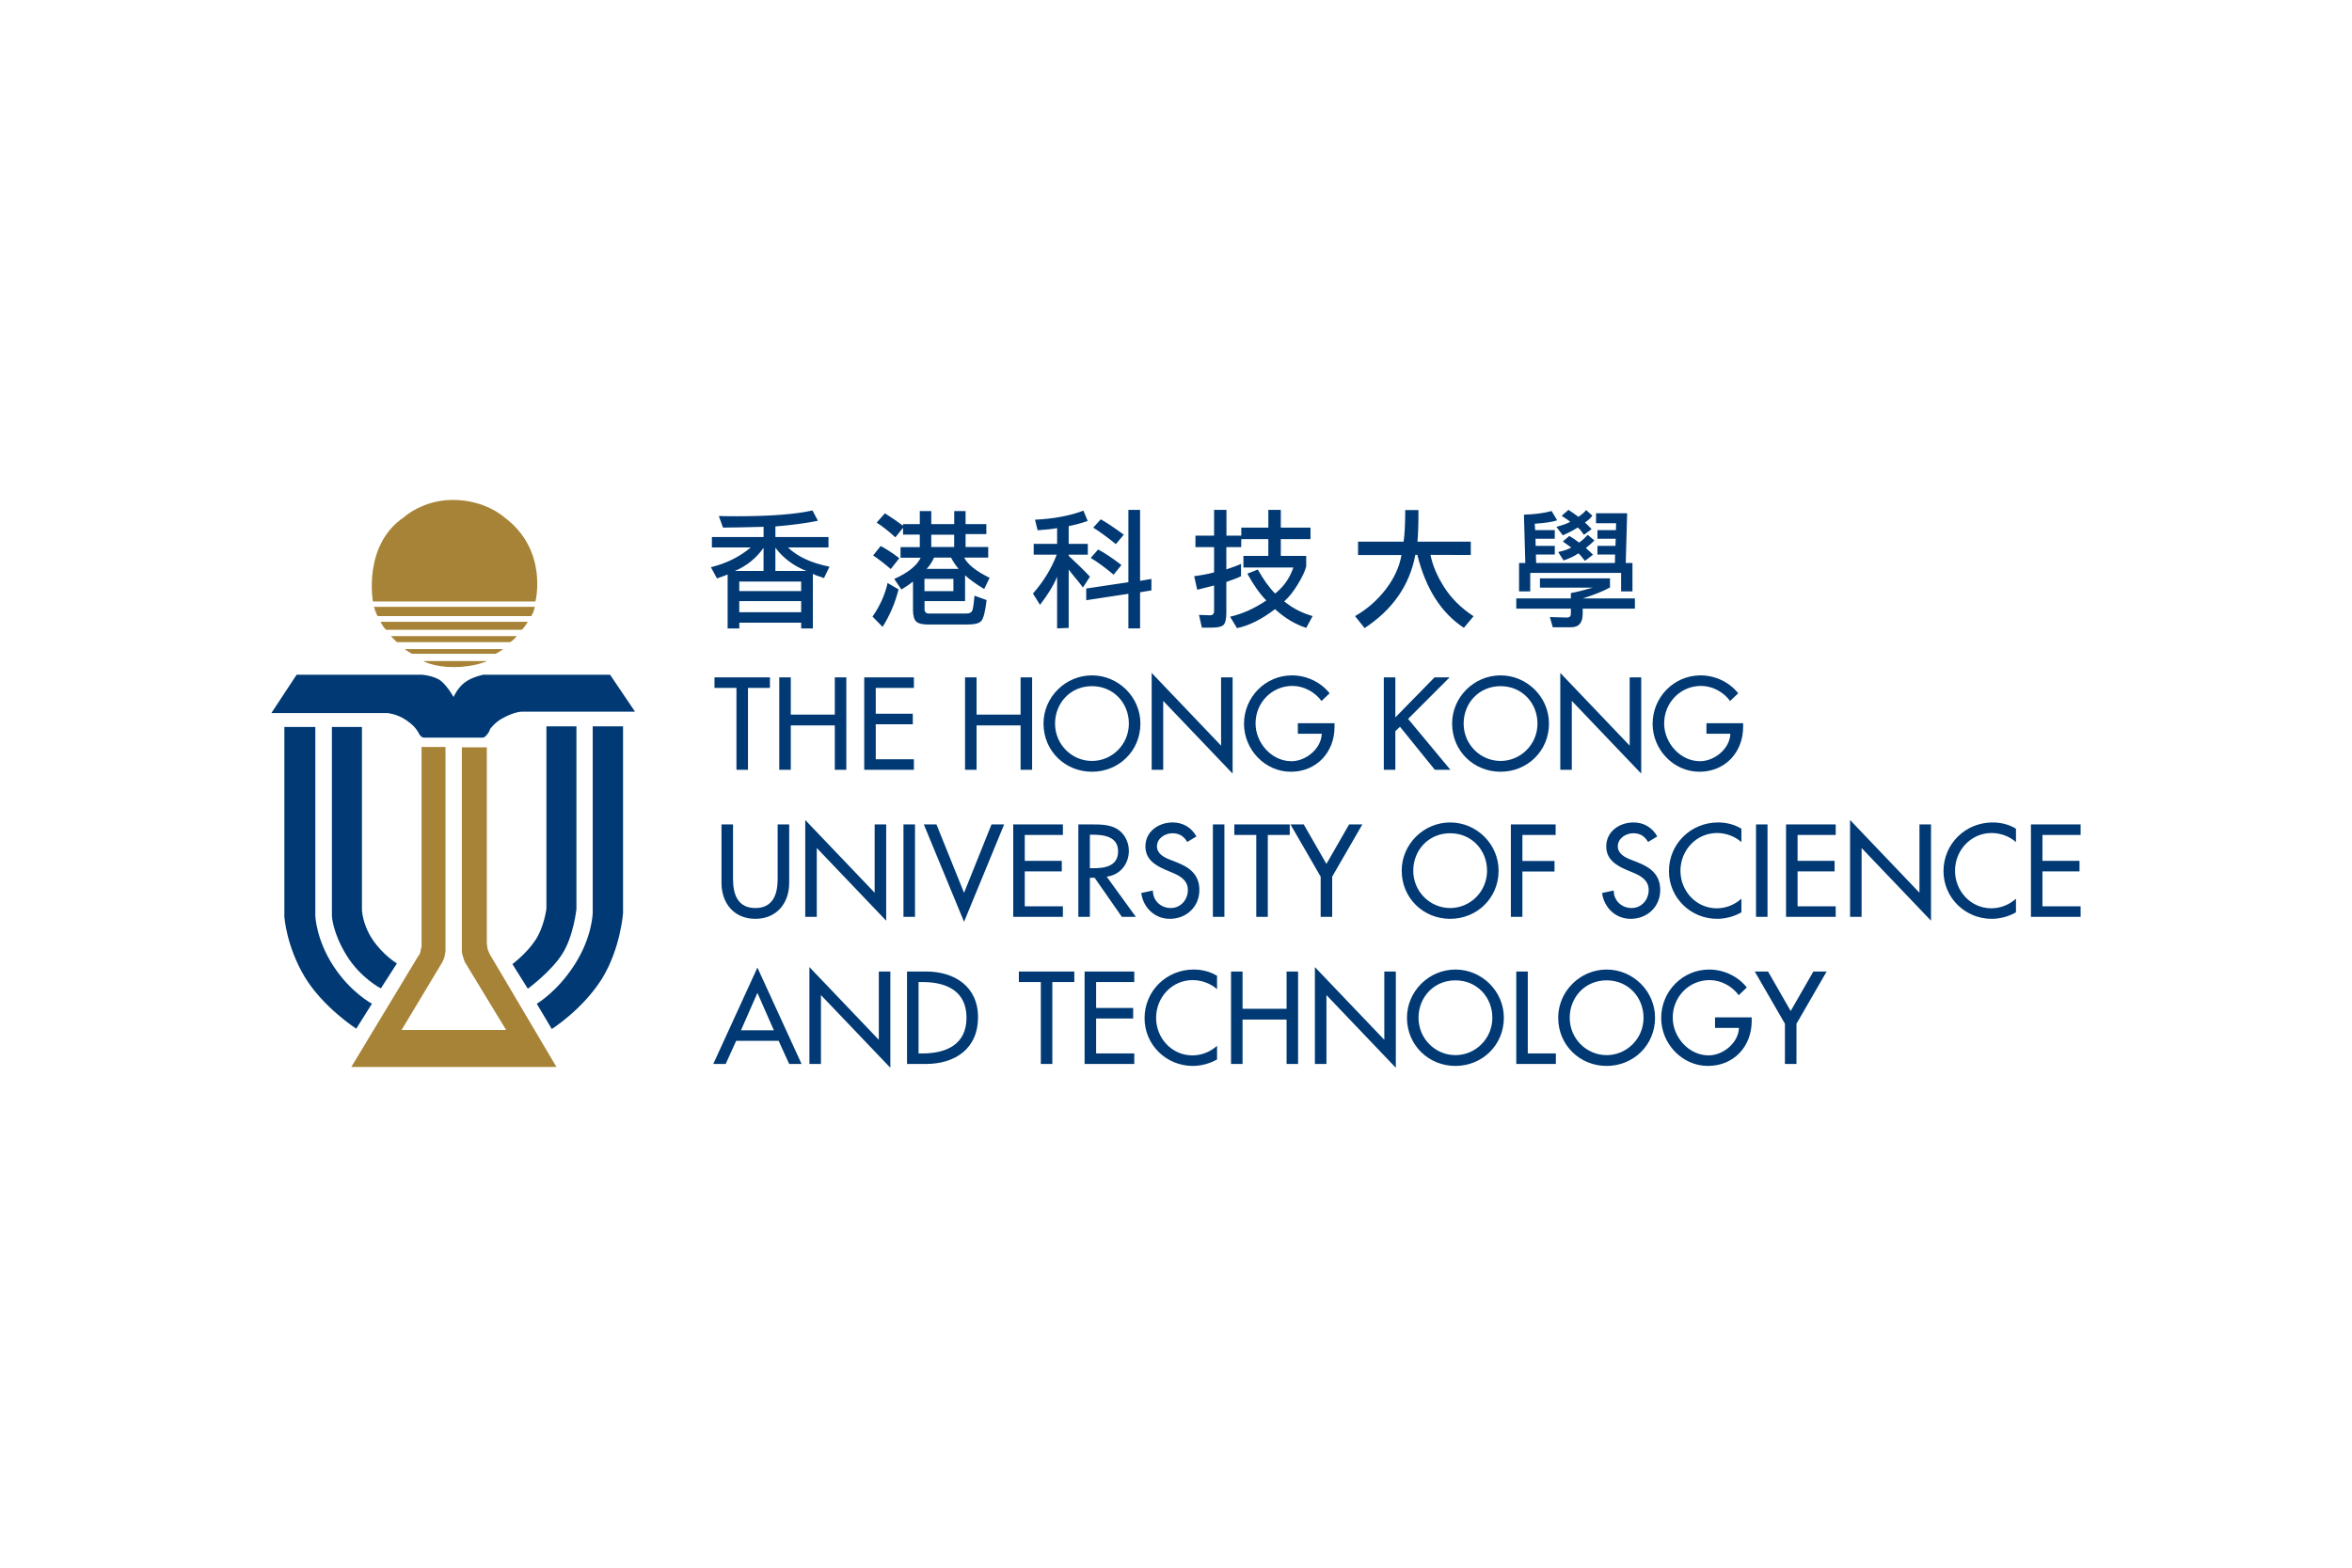
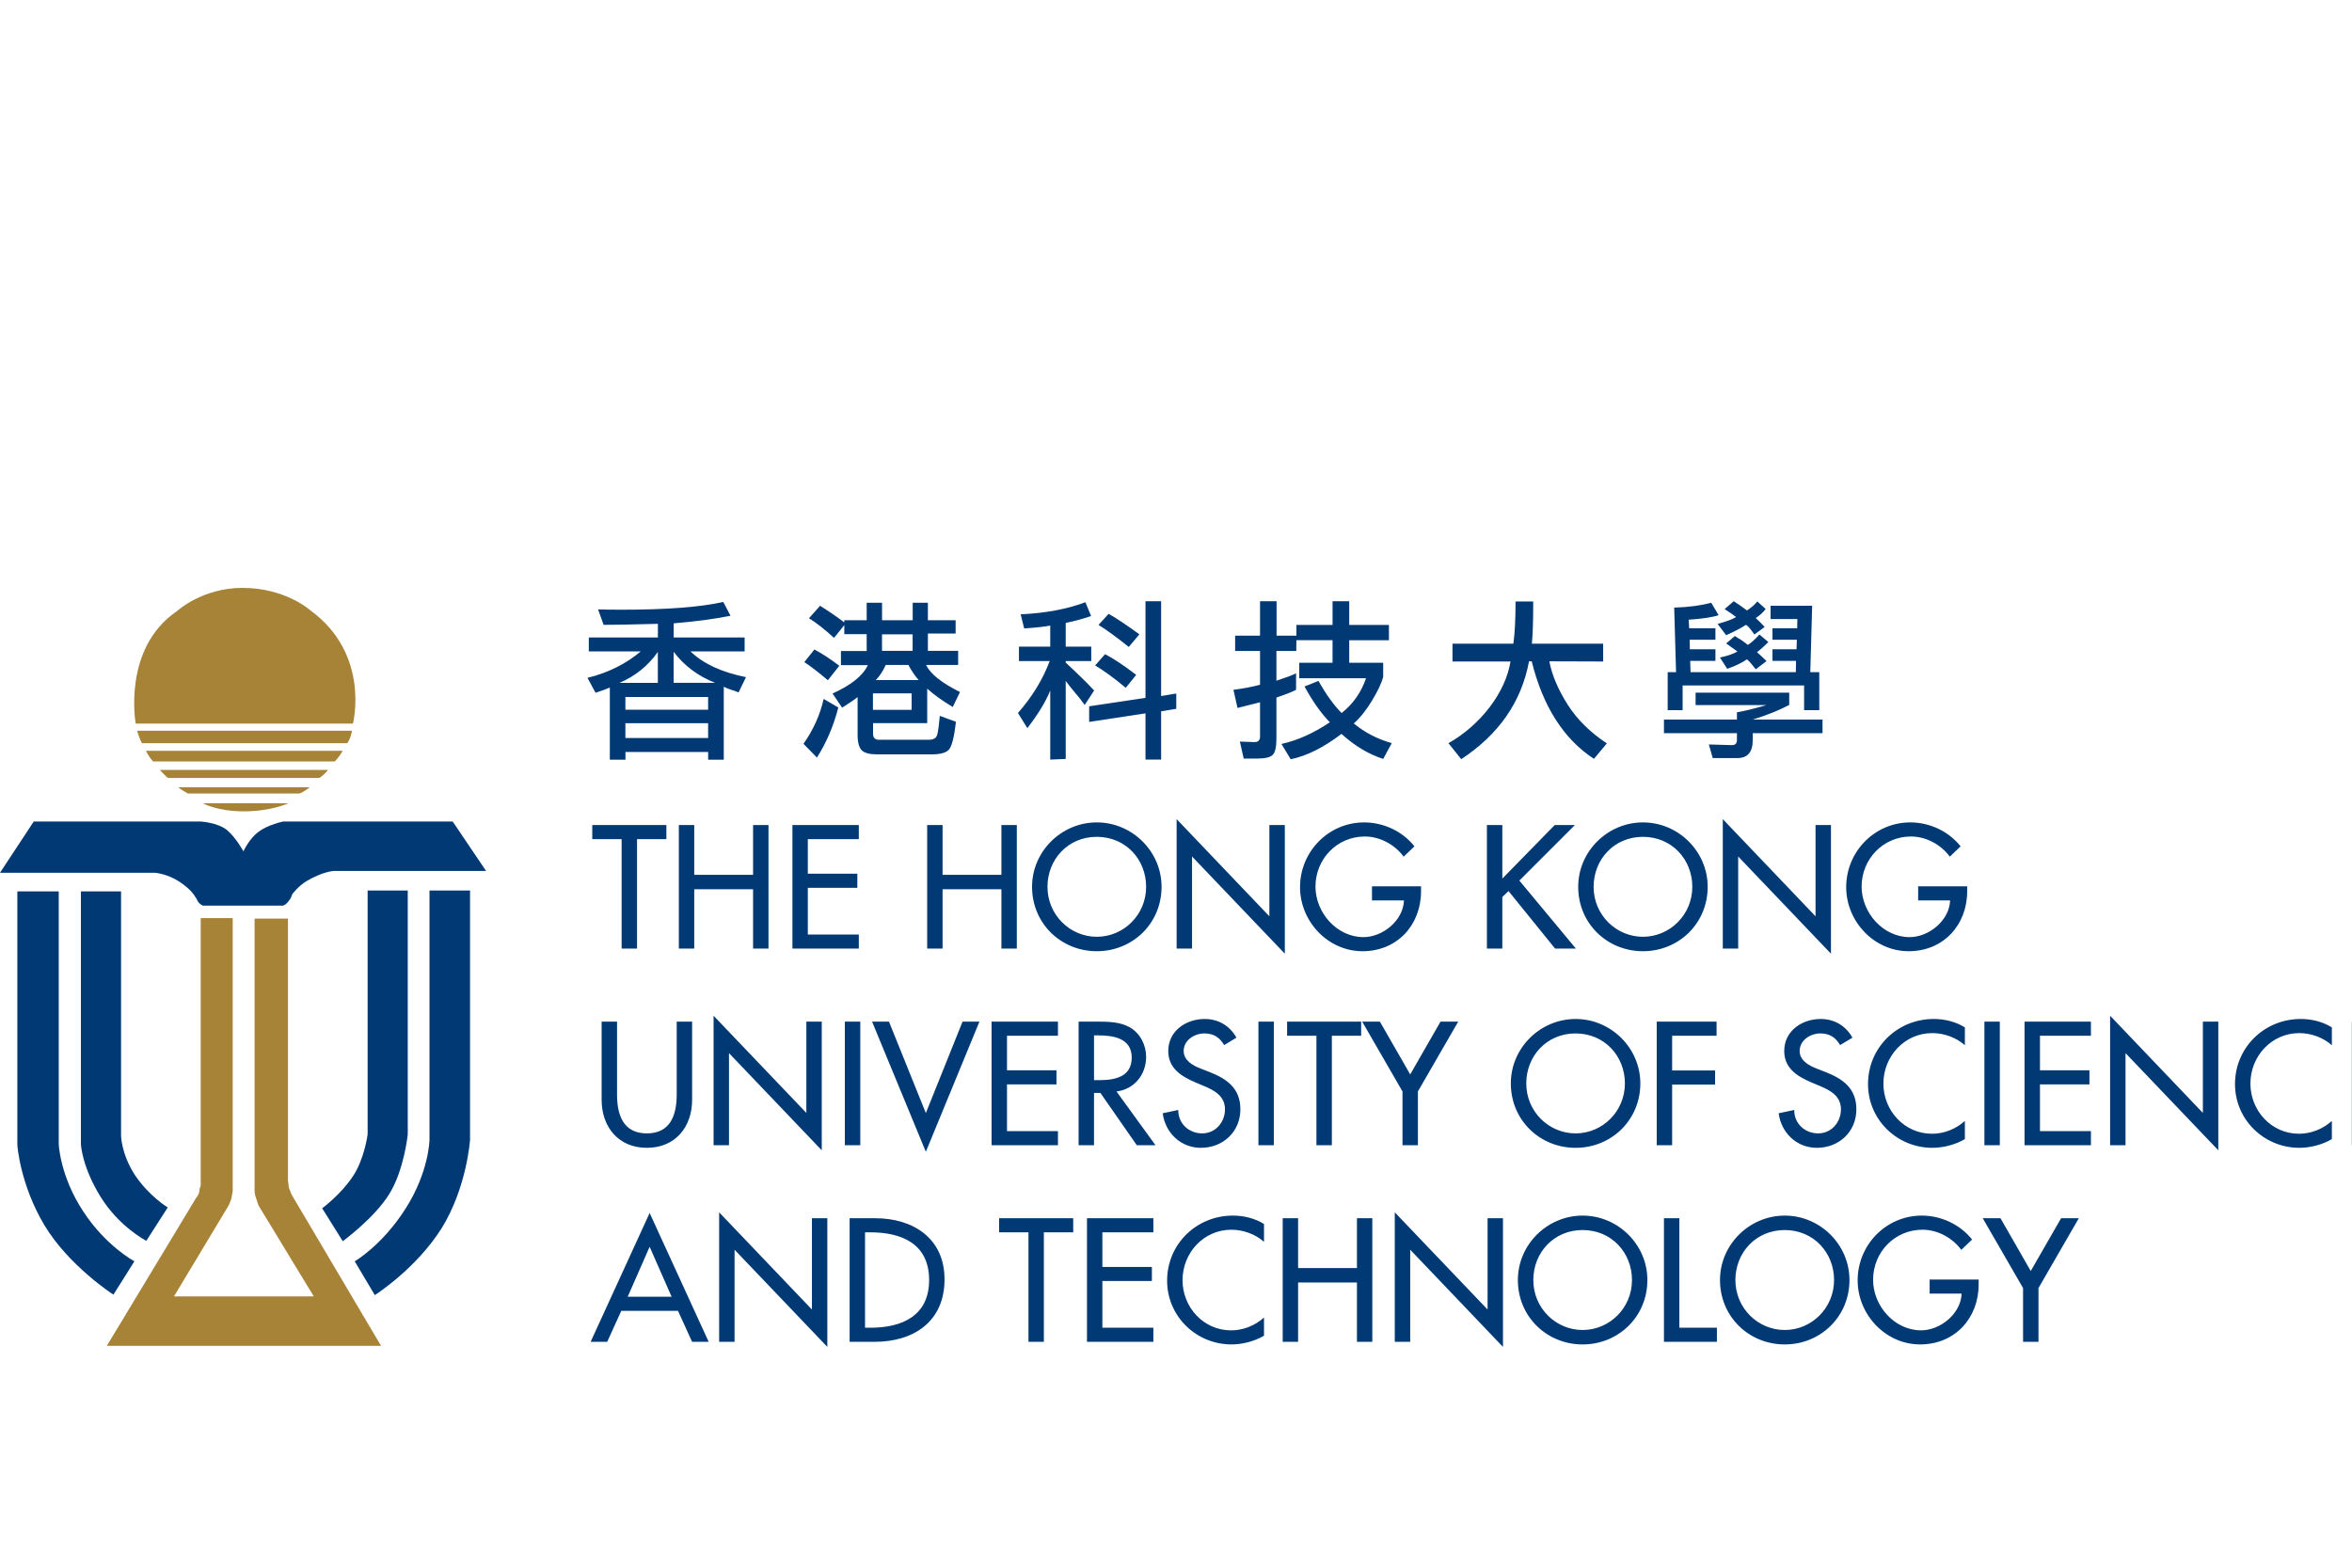
- <svg xmlns="http://www.w3.org/2000/svg" height="800" width="1200" viewBox="-46.268 -24.208 400.99 145.248">
+ <svg xmlns="http://www.w3.org/2000/svg" height="800" width="1200" viewBox="0 0 300 50">
  <path d="M44.283 19.817c.457-.571.617-1.592.617-1.592H17.485s.339 1.131.625 1.592zm-1.593 2.326c.51-.454 1.029-1.363 1.029-1.363H18.616s.282.682.911 1.363zm-1.98 2.104c.621-.339 1.131-1.025 1.131-1.025H20.38s.511.571 1.016 1.025zm-2.506 1.987c.621-.233 1.307-.799 1.307-.799H22.769s0 .123 1.188.799zm-12.321 1.245s1.763 1.03 5.225 1.03c3.466 0 5.674-1.03 5.674-1.03z" fill="#A78337" />
  <path d="M25.601 29.81s2.103.11 3.344 1.075c1.196 1.027 2.106 2.726 2.106 2.726s.739-1.637 1.935-2.493c1.188-.916 3.123-1.308 3.123-1.308h21.633L62 36.113H42.576s-1.36.055-3.405 1.255c-1.082.615-1.882 1.696-1.882 1.696s-.159.512-.392.79c-.229.29-.4.521-.677.627-.29.123-.229.055-.229.055H25.883s-.409-.161-.621-.51c-.229-.339-.061-.222-.285-.5-.171-.282-.572-1.028-2.103-2.048-1.588-1.033-3.124-1.136-3.124-1.136H0l4.303-6.532z" fill="#003974" />
  <path d="M10.321 38.722V70.97s.115 2.85 2.502 6.704c2.384 3.861 5.842 5.625 5.842 5.625l2.73-4.258s-2.379-1.425-4.2-4.152c-1.755-2.718-1.755-5.054-1.755-5.054V38.722zm36.57-.111V69.72s-.396 3.127-1.874 5.34c-1.478 2.271-3.923 4.09-3.923 4.09l2.625 4.198s3.968-2.891 5.895-5.961c1.935-3.062 2.396-7.667 2.396-7.667V38.611z" fill="#003974" />
  <path d="M2.213 38.722v32.367s.335 5.001 3.454 10.222c3.135 5.217 8.802 8.855 8.802 8.855l2.674-4.255s-3.637-1.931-6.528-6.368c-2.964-4.482-3.123-8.573-3.123-8.573V38.722z" fill="#003974" />
  <path d="M25.601 42.128v34.183s-.126.117-.167.62c-.061.518-.4.861-.4.861l-11.41 18.905h34.978l-11.418-19.31-.338-.857-.115-.902V42.189h-4.258v34.7s0 .499.171.903c.106.399.343 1.017.343 1.017l7.034 11.581H22.192l6.924-11.524s.229-.396.4-.964c.118-.514.167-1.013.167-1.013V42.128z" fill="#A78337" />
  <path d="M54.783 38.611V70.41s-.049 4.087-3.062 8.799c-3.008 4.718-6.475 6.702-6.475 6.702l2.56 4.312s5.217-3.294 8.516-8.516c3.237-5.226 3.633-11.297 3.633-11.297V38.611z" fill="#003974" />
  <path d="M17.31 17.315s-1.755-9.59 5.283-14.367c0 0 3.18-2.948 8.34-2.948 5.515 0 8.688 2.892 8.688 2.892 7.667 5.616 5.397 14.423 5.397 14.423z" fill="#A78337" />
  <path d="M92.318 12.608v9.311h-1.992v-.986H79.779v.986h-1.995v-9.202c-.355.157-.963.38-1.82.666l-1.031-1.909c2.602-.629 4.868-1.752 6.797-3.368h-6.626v-1.78h8.812v-1.74c-3.217.085-5.524.131-6.924.131l-.708-1.974c.814.029 1.823.042 3.023.042 5.703 0 10.018-.328 12.948-.988l.922 1.76c-1.945.4-4.36.723-7.247.966v1.802h9.048v1.78h-6.905c1.629 1.572 3.988 2.666 7.077 3.282l-.945 1.952c-.285-.131-.6-.245-.943-.343-.342-.102-.658-.229-.944-.388zm-13.3-.491h4.891V8.169c-1.245 1.773-2.875 3.087-4.891 3.948zm11.304 1.8H79.769v1.63h10.553zM79.769 19.15h10.553v-1.889H79.769zm6.156-11.002v3.968h5.297c-2.188-.86-3.954-2.182-5.297-3.968zm21 7.109c-.585 2.319-1.494 4.449-2.723 6.393l-1.717-1.759c1.26-1.786 2.117-3.695 2.574-5.725zm-1.329-3.474c-1.159-.985-2.159-1.757-3.002-2.314l1.286-1.61c1.017.544 2.074 1.238 3.174 2.079zm2.097-7.656h2.854V1.896h1.959v2.232h3.911V1.896h1.935v2.232h3.539v1.694h-3.539v2.209h3.86v1.8h-4.097c.571 1.16 2.017 2.311 4.333 3.454l-.923 1.909c-1.315-.787-2.403-1.566-3.259-2.338v4.397h-6.906v1.372c0 .5.251.751.751.751h6.369c.6 0 .957-.222 1.071-.666.115-.457.223-1.25.323-2.38l2.06.751c-.229 1.987-.537 3.181-.923 3.581-.372.388-1.108.58-2.208.58h-6.948c-.916 0-1.56-.171-1.931-.514-.356-.357-.535-1.022-.535-1.994v-4.805c-.359.299-1.016.751-1.973 1.352l-1.224-1.803c2.374-1.071 3.875-2.279 4.503-3.625h-3.431v-1.8h3.282V5.907h-2.854V4.749l-1.309 1.629c-1.172-1.071-2.237-1.908-3.195-2.508l1.415-1.588c1.217.773 2.246 1.479 3.089 2.124v-.279zm3.651 9.33v2.103h4.934v-2.103zm1.631-3.625c-.316.731-.736 1.375-1.266 1.931h5.468c-.471-.528-.908-1.171-1.308-1.931zm-.473-3.903v2.102h3.905V5.929zM133.96 4.81c-.756.144-1.864.266-3.325.364l-.449-1.8c3.202-.156 5.954-.671 8.256-1.544l.729 1.76c-1.029.356-2.109.65-3.238.879v3.025h3.259v1.844h-3.259v.193c1.6 1.486 2.809 2.674 3.625 3.56l-1.201 1.845c-.431-.6-.857-1.143-1.288-1.63-.373-.443-.751-.922-1.136-1.437v9.953l-1.974.085V13.09c-.542 1.372-1.516 2.975-2.917 4.805l-1.202-1.931c1.802-2.046 3.153-4.254 4.053-6.627h-3.925V7.493h3.99V4.81zm4.963 12.292v-1.995l7.186-1.074V1.7h1.993v12.099l1.932-.323v1.953l-1.932.321v6.156h-1.993v-5.898zm4.669-4.355c-1.473-1.229-2.774-2.18-3.903-2.854l1.266-1.437c1.071.559 2.394 1.437 3.969 2.64zm.385-5.213c-1.585-1.271-2.874-2.208-3.86-2.809l1.287-1.416c.931.517 2.238 1.388 3.925 2.616zm21.363.517h-2.531v3.793c1.144-.372 1.98-.686 2.506-.943v2.102c-.44.244-1.277.572-2.506.987v5.255c0 1.015-.146 1.686-.433 2.017-.302.343-.979.514-2.041.514h-1.698l-.49-2.168 1.862.066c.474 0 .71-.237.71-.708v-4.375c-1.217.314-2.173.558-2.874.729l-.517-2.318c1.243-.156 2.373-.371 3.391-.642V8.051h-3.175V6.096h3.175V1.7h2.11v4.396h2.531V4.725h4.609V1.7h2.126v3.025h5.063v1.952h-5.063v2.874h4.332v1.78c-.188.774-.657 1.78-1.412 3.025-.747 1.245-1.527 2.225-2.343 2.939 1.433 1.172 3.044 2.009 4.85 2.509l-1.095 2.017c-1.887-.615-3.658-1.681-5.319-3.196-2.258 1.728-4.417 2.81-6.479 3.239l-1.176-1.951c2.058-.459 4.114-1.38 6.173-2.768-1.099-1.115-2.181-2.638-3.233-4.568l1.78-.708c.983 1.745 1.967 3.111 2.955 4.096 1.462-1.157 2.498-2.638 3.111-4.439h-8.517V9.55h4.246V6.676h-4.609zm32.28 1.318c.331 1.745 1.103 3.573 2.315 5.491 1.217 1.916 2.891 3.574 5.021 4.977l-1.648 1.973c-3.862-2.531-6.507-6.679-7.937-12.44h-.343c-.96 5.162-3.841 9.321-8.646 12.484l-1.629-2.04c2.028-1.157 3.776-2.68 5.233-4.568 1.441-1.886 2.339-3.837 2.683-5.854h-7.402V7.117h7.766c.184-1.302.277-3.095.277-5.384h2.254c0 2.46-.058 4.254-.172 5.384h9.092v2.274zm30.597 4.001v1.564c-1.257.672-2.809 1.294-4.653 1.866h8.9v1.737h-8.9v.879c0 1.53-.653 2.295-1.952 2.295h-3.15l-.495-1.736 2.936.085c.433 0 .646-.215.646-.644v-.879h-9.309V16.8h9.309v-.923c.988-.171 2.237-.477 3.756-.922h-9.03V13.37zm1.896-.923H214.62V15.6h-1.906v-4.847h1.069l-.237-8.237c1.861-.057 3.438-.266 4.72-.622l.947 1.585c-.801.273-2.074.465-3.821.58l.065 1.094h3.347v1.46h-3.282l.021 1.222h3.262v1.48h-3.217l.041 1.437h13.432l.024-1.437h-3.005v-1.48h3.07l.041-1.222h-3.111v-1.46h3.151l.025-1.18h-3.414V2.279h5.3l-.237 8.474h1.144V15.6h-1.935v-3.153zm-7.431-7.722c-.711.457-1.551.895-2.507 1.31l-1.095-1.438c1.201-.329 1.989-.623 2.36-.88-.358-.286-.845-.62-1.462-1.008l1.16-1.008c.56.359 1.127.751 1.697 1.18.613-.414 1.05-.8 1.308-1.157l1.068.965c-.31.429-.734.815-1.265 1.158.285.257.669.637 1.14 1.136l-1.311.966c-.57-.816-.934-1.224-1.093-1.224zm.131 4.397c-.657.457-1.494.857-2.507 1.2l-.923-1.437c.984-.212 1.73-.471 2.229-.772-.285-.213-.767-.556-1.437-1.028l1.114-.943c.274.184.523.343.752.472.273.185.571.406.901.663.425-.269.923-.714 1.479-1.328l1.135.965c-.526.529-1.013.958-1.453 1.286.412.359.82.737 1.221 1.138l-1.376 1.05c-.654-.844-1.037-1.266-1.135-1.266zM81.254 46.019h-1.965V32.053h-3.744v-1.798h9.451v1.798h-3.742zm14.802-9.408v-6.357h1.966v15.764h-1.966V38.45h-7.505v7.569h-1.964V30.254h1.964v6.357zm5.019-6.357h8.467v1.798h-6.503v4.412h6.315v1.797h-6.315v5.959h6.503v1.798h-8.467zm26.656 6.357v-6.357h1.965v15.764h-1.965V38.45h-7.505v7.569h-1.965V30.254h1.965v6.357zm20.427 1.524c0 4.685-3.7 8.218-8.259 8.218s-8.259-3.533-8.259-8.218c0-4.515 3.741-8.215 8.259-8.215 4.515 0 8.259 3.7 8.259 8.215zm-1.967 0c0-3.47-2.591-6.376-6.292-6.376-3.702 0-6.292 2.906-6.292 6.376 0 3.597 2.884 6.376 6.292 6.376 3.407.001 6.292-2.779 6.292-6.376zm3.89-8.634l11.83 12.398V30.254h1.969v16.413l-11.834-12.398v11.75h-1.965zm31.172 8.573v.627c0 4.328-3.054 7.652-7.463 7.652-4.412 0-7.969-3.805-7.969-8.174 0-4.538 3.643-8.259 8.173-8.259 2.45 0 4.875 1.107 6.422 3.054l-1.38 1.315c-1.131-1.547-3.032-2.572-4.956-2.572-3.531 0-6.29 2.864-6.29 6.397 0 3.306 2.718 6.441 6.123 6.441 2.449 0 5.078-2.114 5.164-4.683h-4.078v-1.798zm17.057-7.82h2.572l-7.087 7.087 7.213 8.677h-2.653l-5.94-7.338-.792.752v6.585h-1.967V30.254h1.967v6.835zm19.506 7.881c0 4.685-3.698 8.218-8.255 8.218s-8.259-3.533-8.259-8.218c0-4.515 3.744-8.215 8.259-8.215 4.515 0 8.255 3.7 8.255 8.215zm-1.96 0c0-3.47-2.596-6.376-6.295-6.376s-6.295 2.906-6.295 6.376c0 3.597 2.886 6.376 6.295 6.376 3.405.001 6.295-2.779 6.295-6.376zm3.887-8.634l11.831 12.398V30.254h1.967v16.413l-11.834-12.398v11.75h-1.964zm31.173 8.573v.627c0 4.328-3.055 7.652-7.463 7.652-4.417 0-7.969-3.805-7.969-8.174 0-4.538 3.637-8.259 8.173-8.259 2.45 0 4.875 1.107 6.422 3.054l-1.381 1.315c-1.13-1.547-3.033-2.572-4.955-2.572-3.531 0-6.292 2.864-6.292 6.397 0 3.306 2.72 6.441 6.124 6.441 2.445 0 5.079-2.114 5.164-4.683h-4.077v-1.798zM78.704 55.335v9.307c0 2.572.773 4.952 3.805 4.952s3.805-2.38 3.805-4.952v-9.307h1.966v9.977c0 3.47-2.153 6.124-5.771 6.124-3.617 0-5.771-2.654-5.771-6.124v-9.977zm12.314-.752l11.833 12.399V55.335h1.965V71.75L92.983 59.352v11.749h-1.966V54.583zm18.712 16.518h-1.966V55.335h1.966zm8.362-4.099l4.683-11.667h2.153l-6.836 16.603-6.858-16.603h2.154zm8.384-11.667h8.467v1.8h-6.501v4.413h6.314v1.796h-6.314v5.961h6.501v1.796h-8.467zm20.907 15.766h-2.384l-4.641-6.67h-.815v6.67h-1.966V55.335h2.384c1.402 0 2.905.024 4.161.734 1.316.771 2.068 2.257 2.068 3.764 0 2.254-1.505 4.14-3.783 4.409zm-7.84-8.299h.628c2.005 0 4.182-.381 4.182-2.888 0-2.465-2.344-2.824-4.286-2.824h-.523v5.712zm16.6-4.476c-.584-.983-1.338-1.485-2.53-1.485-1.255 0-2.634.857-2.634 2.236 0 1.238 1.213 1.883 2.196 2.259l1.129.44c2.235.878 3.908 2.11 3.908 4.743 0 2.867-2.215 4.916-5.037 4.916-2.552 0-4.537-1.883-4.872-4.409l1.985-.42c-.021 1.734 1.359 2.987 3.054 2.987 1.695 0 2.906-1.42 2.906-3.074 0-1.689-1.359-2.425-2.719-2.987l-1.087-.458c-1.797-.775-3.428-1.8-3.428-3.997 0-2.551 2.258-4.078 4.642-4.078 1.755 0 3.198.857 4.055 2.385zm6.335 12.775h-1.963V55.335h1.963zm7.401 0h-1.967V57.135h-3.74v-1.8h9.447v1.8h-3.74zm3.868-15.766h2.258l3.87 6.736 3.865-6.736h2.257l-5.143 8.907V71.1h-1.964v-6.858zm35.479 7.882c0 4.684-3.698 8.219-8.258 8.219-4.561 0-8.26-3.535-8.26-8.219 0-4.515 3.744-8.218 8.26-8.218 4.519 0 8.258 3.703 8.258 8.218zm-1.968 0c0-3.469-2.588-6.376-6.29-6.376-3.703 0-6.292 2.907-6.292 6.376 0 3.598 2.883 6.377 6.292 6.377 3.408 0 6.29-2.78 6.29-6.377zm6.026-6.082v4.43h5.476v1.8h-5.476v7.736h-1.967V55.335h7.634v1.8zm21.424 1.191c-.58-.983-1.335-1.485-2.526-1.485-1.254 0-2.634.857-2.634 2.236 0 1.238 1.213 1.883 2.196 2.259l1.127.44c2.237.878 3.911 2.11 3.911 4.743 0 2.867-2.217 4.916-5.038 4.916-2.555 0-4.539-1.883-4.874-4.409l1.988-.42c-.021 1.734 1.359 2.987 3.049 2.987 1.699 0 2.907-1.42 2.907-3.074 0-1.689-1.355-2.425-2.719-2.987l-1.087-.458c-1.795-.775-3.428-1.8-3.428-3.997 0-2.551 2.262-4.078 4.646-4.078 1.756 0 3.196.857 4.054 2.385zm15.914.021c-1.127-1.004-2.677-1.547-4.16-1.547-3.531 0-6.233 2.948-6.233 6.438 0 3.455 2.679 6.401 6.189 6.401 1.551 0 3.033-.587 4.204-1.633v2.319c-1.212.71-2.76 1.11-4.14 1.11-4.494 0-8.214-3.576-8.214-8.132 0-4.662 3.74-8.305 8.382-8.305 1.38 0 2.78.336 3.972 1.07zm4.454 12.754h-1.963V55.335h1.963zm3.156-15.766h8.467v1.8H260.2v4.413h6.311v1.796H260.2v5.961h6.499v1.796h-8.467zm10.916-.752l11.831 12.399V55.335h1.968V71.75l-11.835-12.398v11.749h-1.964zm28.283 3.764c-1.127-1.004-2.675-1.547-4.156-1.547-3.535 0-6.233 2.948-6.233 6.438 0 3.455 2.674 6.401 6.188 6.401 1.547 0 3.033-.587 4.201-1.633v2.319c-1.209.71-2.759 1.11-4.14 1.11-4.491 0-8.214-3.576-8.214-8.132 0-4.662 3.739-8.305 8.386-8.305 1.38 0 2.776.336 3.968 1.07zm2.552-3.012h8.471v1.8h-6.507v4.413h6.318v1.796h-6.318v5.961h6.507v1.796h-8.471zM79.247 92.231l-1.796 3.952h-2.114l7.526-16.436 7.528 16.436h-2.113l-1.798-3.952zm3.616-8.172l-2.8 6.377h5.603zm8.865-4.394l11.833 12.398V80.417h1.966v16.415L93.694 84.434v11.75h-1.966zm16.642.752h3.262c4.83 0 8.845 2.556 8.845 7.802 0 5.372-3.931 7.965-8.908 7.965h-3.199zm1.966 13.97h.69c4.015 0 7.485-1.506 7.485-6.087 0-4.601-3.47-6.083-7.485-6.083h-.69zm22.808 1.797h-1.962V82.217h-3.745v-1.8h9.452v1.8h-3.745zm5.5-15.767h8.468v1.8h-6.503v4.414h6.314v1.796h-6.314v5.96h6.503v1.797h-8.468zm22.581 3.013c-1.131-1.005-2.679-1.547-4.162-1.547-3.533 0-6.229 2.947-6.229 6.438 0 3.453 2.675 6.401 6.187 6.401 1.546 0 3.032-.589 4.204-1.633v2.318c-1.216.71-2.759 1.11-4.143 1.11-4.492 0-8.215-3.576-8.215-8.133 0-4.661 3.741-8.303 8.383-8.303 1.378 0 2.782.335 3.975 1.07zm11.856 3.346v-6.359h1.96v15.767h-1.96v-7.569h-7.507v7.569h-1.964V80.417h1.964v6.359zm4.825-7.111l11.836 12.398V80.417h1.963v16.415l-11.83-12.398v11.75h-1.969zm32.218 8.635c0 4.683-3.698 8.218-8.259 8.218-4.556 0-8.259-3.535-8.259-8.218 0-4.516 3.743-8.218 8.259-8.218 4.52 0 8.259 3.702 8.259 8.218zm-1.962 0c0-3.47-2.593-6.376-6.296-6.376-3.698 0-6.291 2.906-6.291 6.376 0 3.597 2.882 6.377 6.291 6.377 3.408 0 6.296-2.781 6.296-6.377zm6.041 6.087h4.789v1.797h-6.753V80.417h1.964zm21.698-6.087c0 4.683-3.698 8.218-8.255 8.218-4.556 0-8.258-3.535-8.258-8.218 0-4.516 3.743-8.218 8.258-8.218 4.516 0 8.255 3.702 8.255 8.218zm-1.964 0c0-3.47-2.592-6.376-6.291-6.376-3.703 0-6.295 2.906-6.295 6.376 0 3.597 2.887 6.377 6.295 6.377 3.405 0 6.291-2.781 6.291-6.377zm18.44-.061v.628c0 4.327-3.054 7.65-7.463 7.65-4.409 0-7.969-3.805-7.969-8.173 0-4.54 3.642-8.263 8.178-8.263 2.445 0 4.87 1.111 6.422 3.054l-1.381 1.318c-1.131-1.548-3.037-2.571-4.955-2.571-3.536 0-6.295 2.861-6.295 6.396 0 3.307 2.718 6.442 6.122 6.442 2.45 0 5.084-2.115 5.169-4.687h-4.078v-1.796h6.25zm.523-7.822h2.262l3.862 6.735 3.87-6.735h2.262l-5.145 8.908v6.858h-1.967v-6.858z" fill="#003974" />
</svg>
